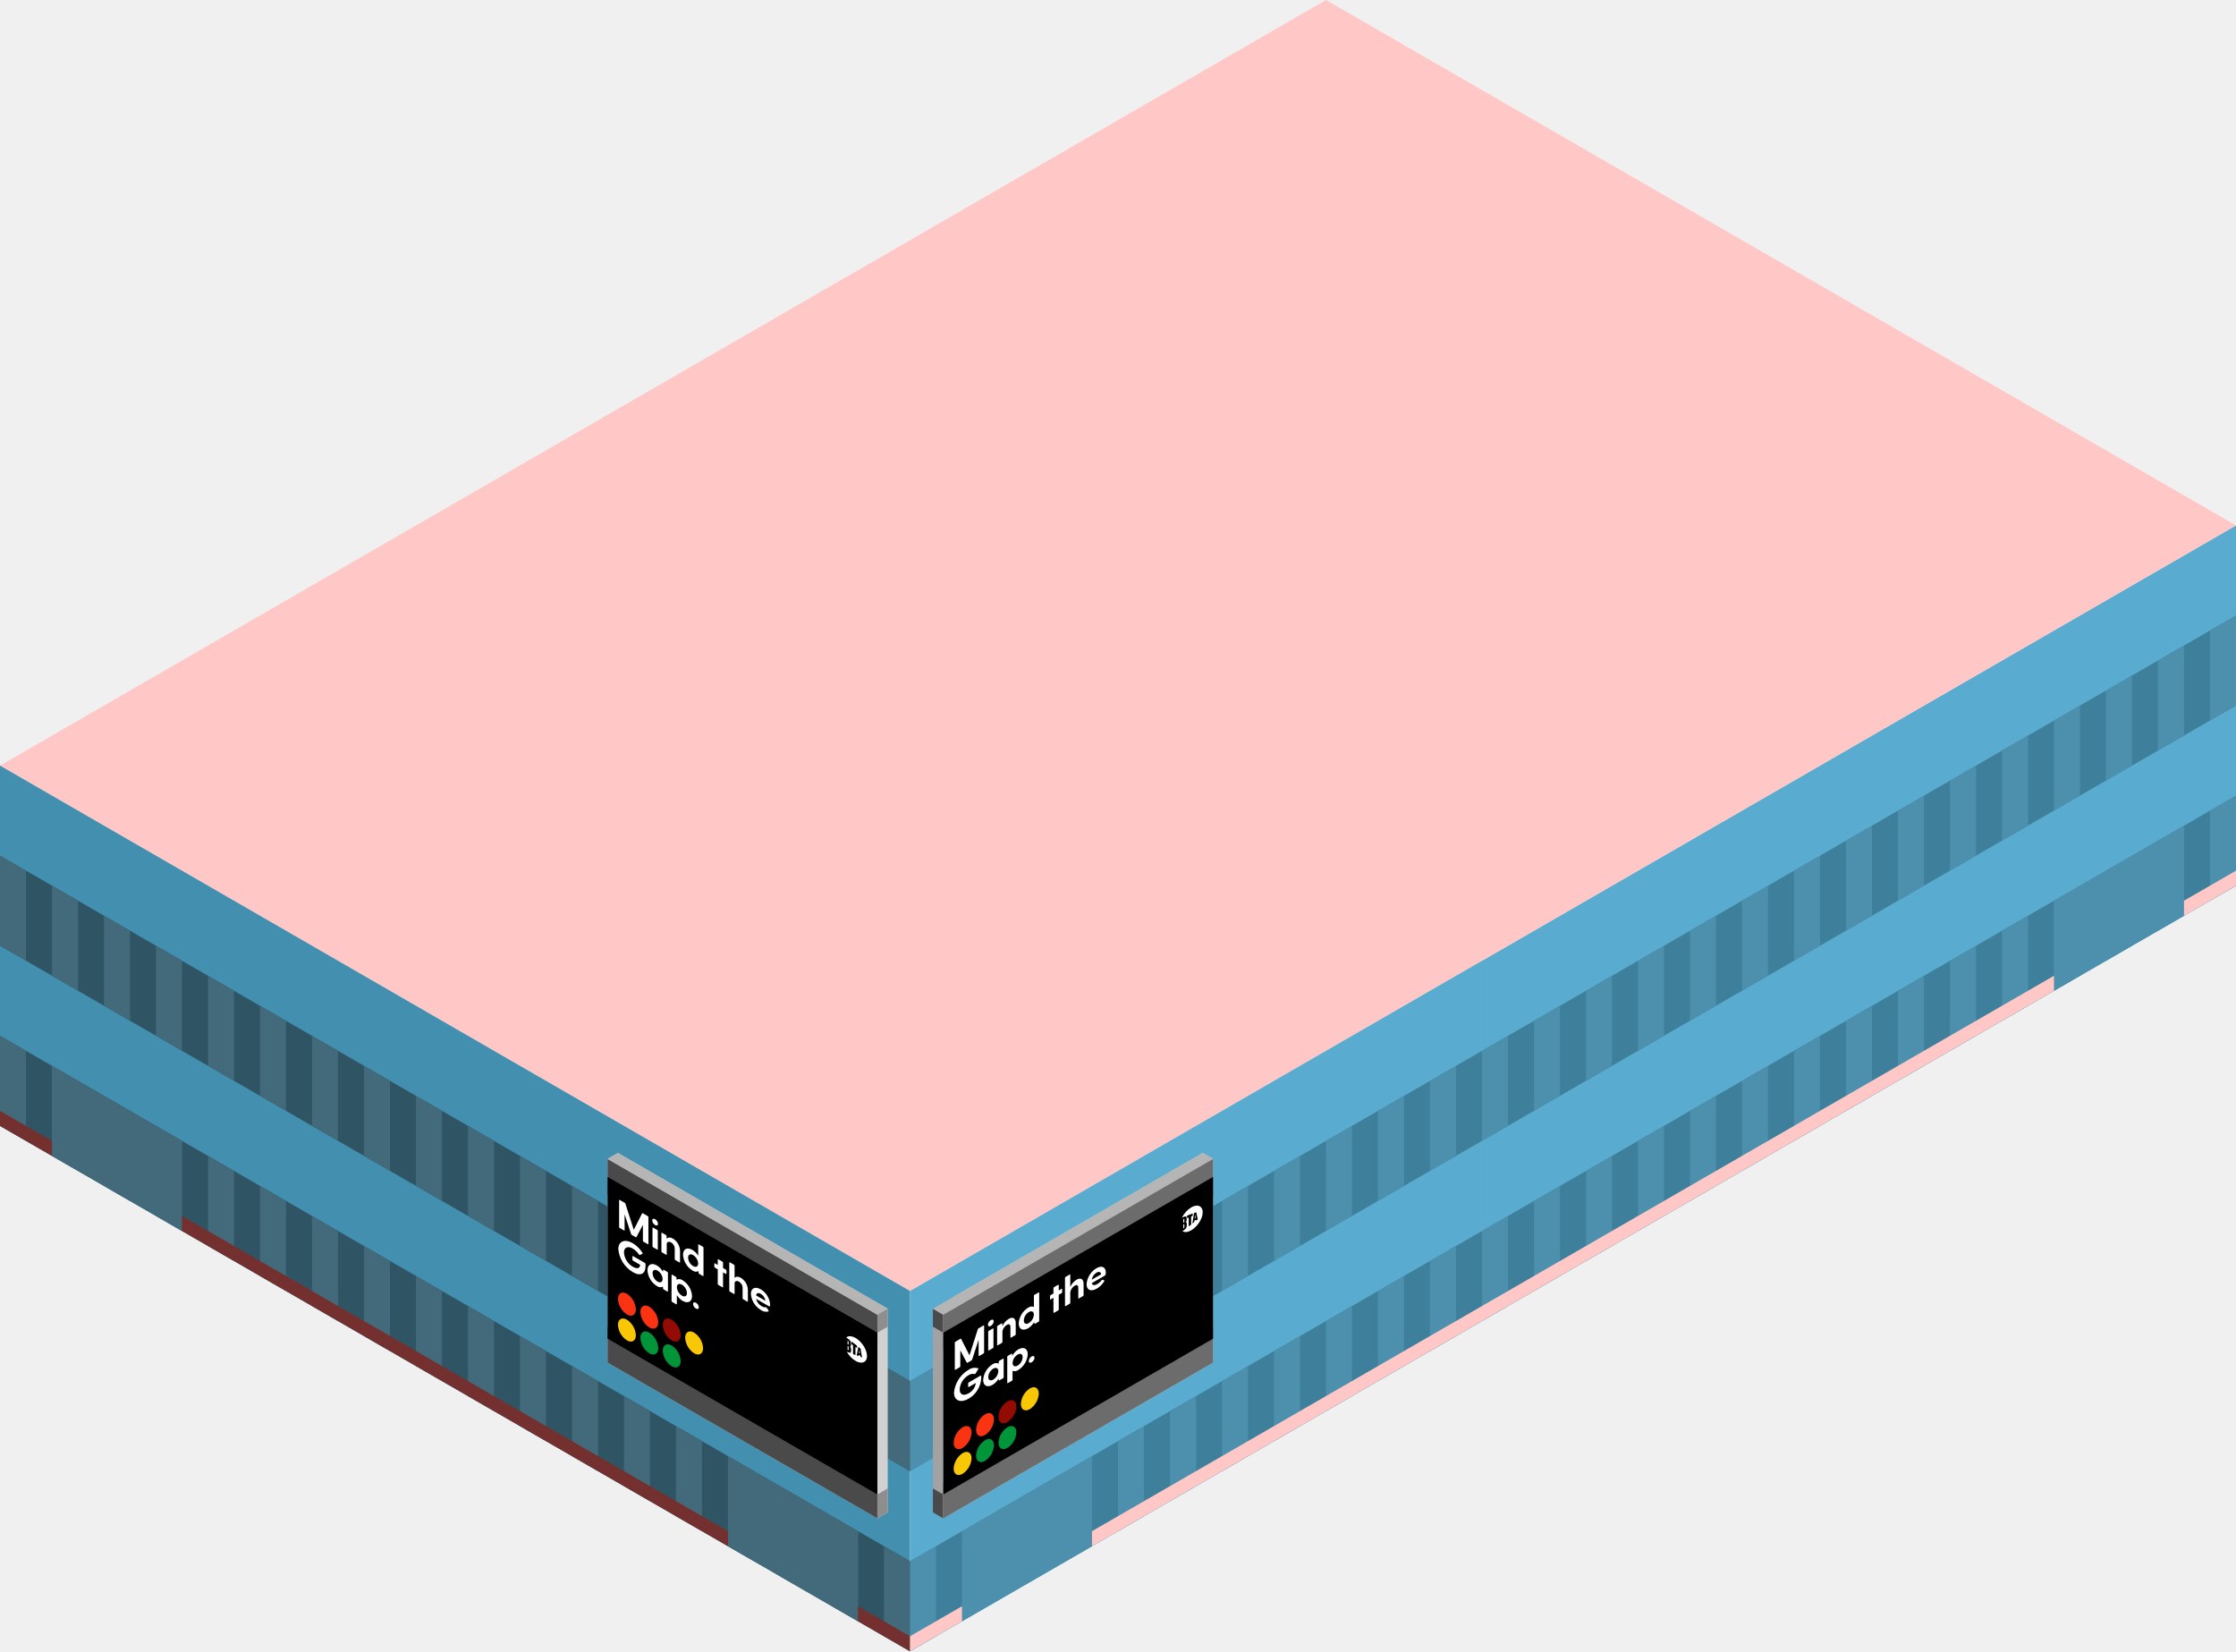
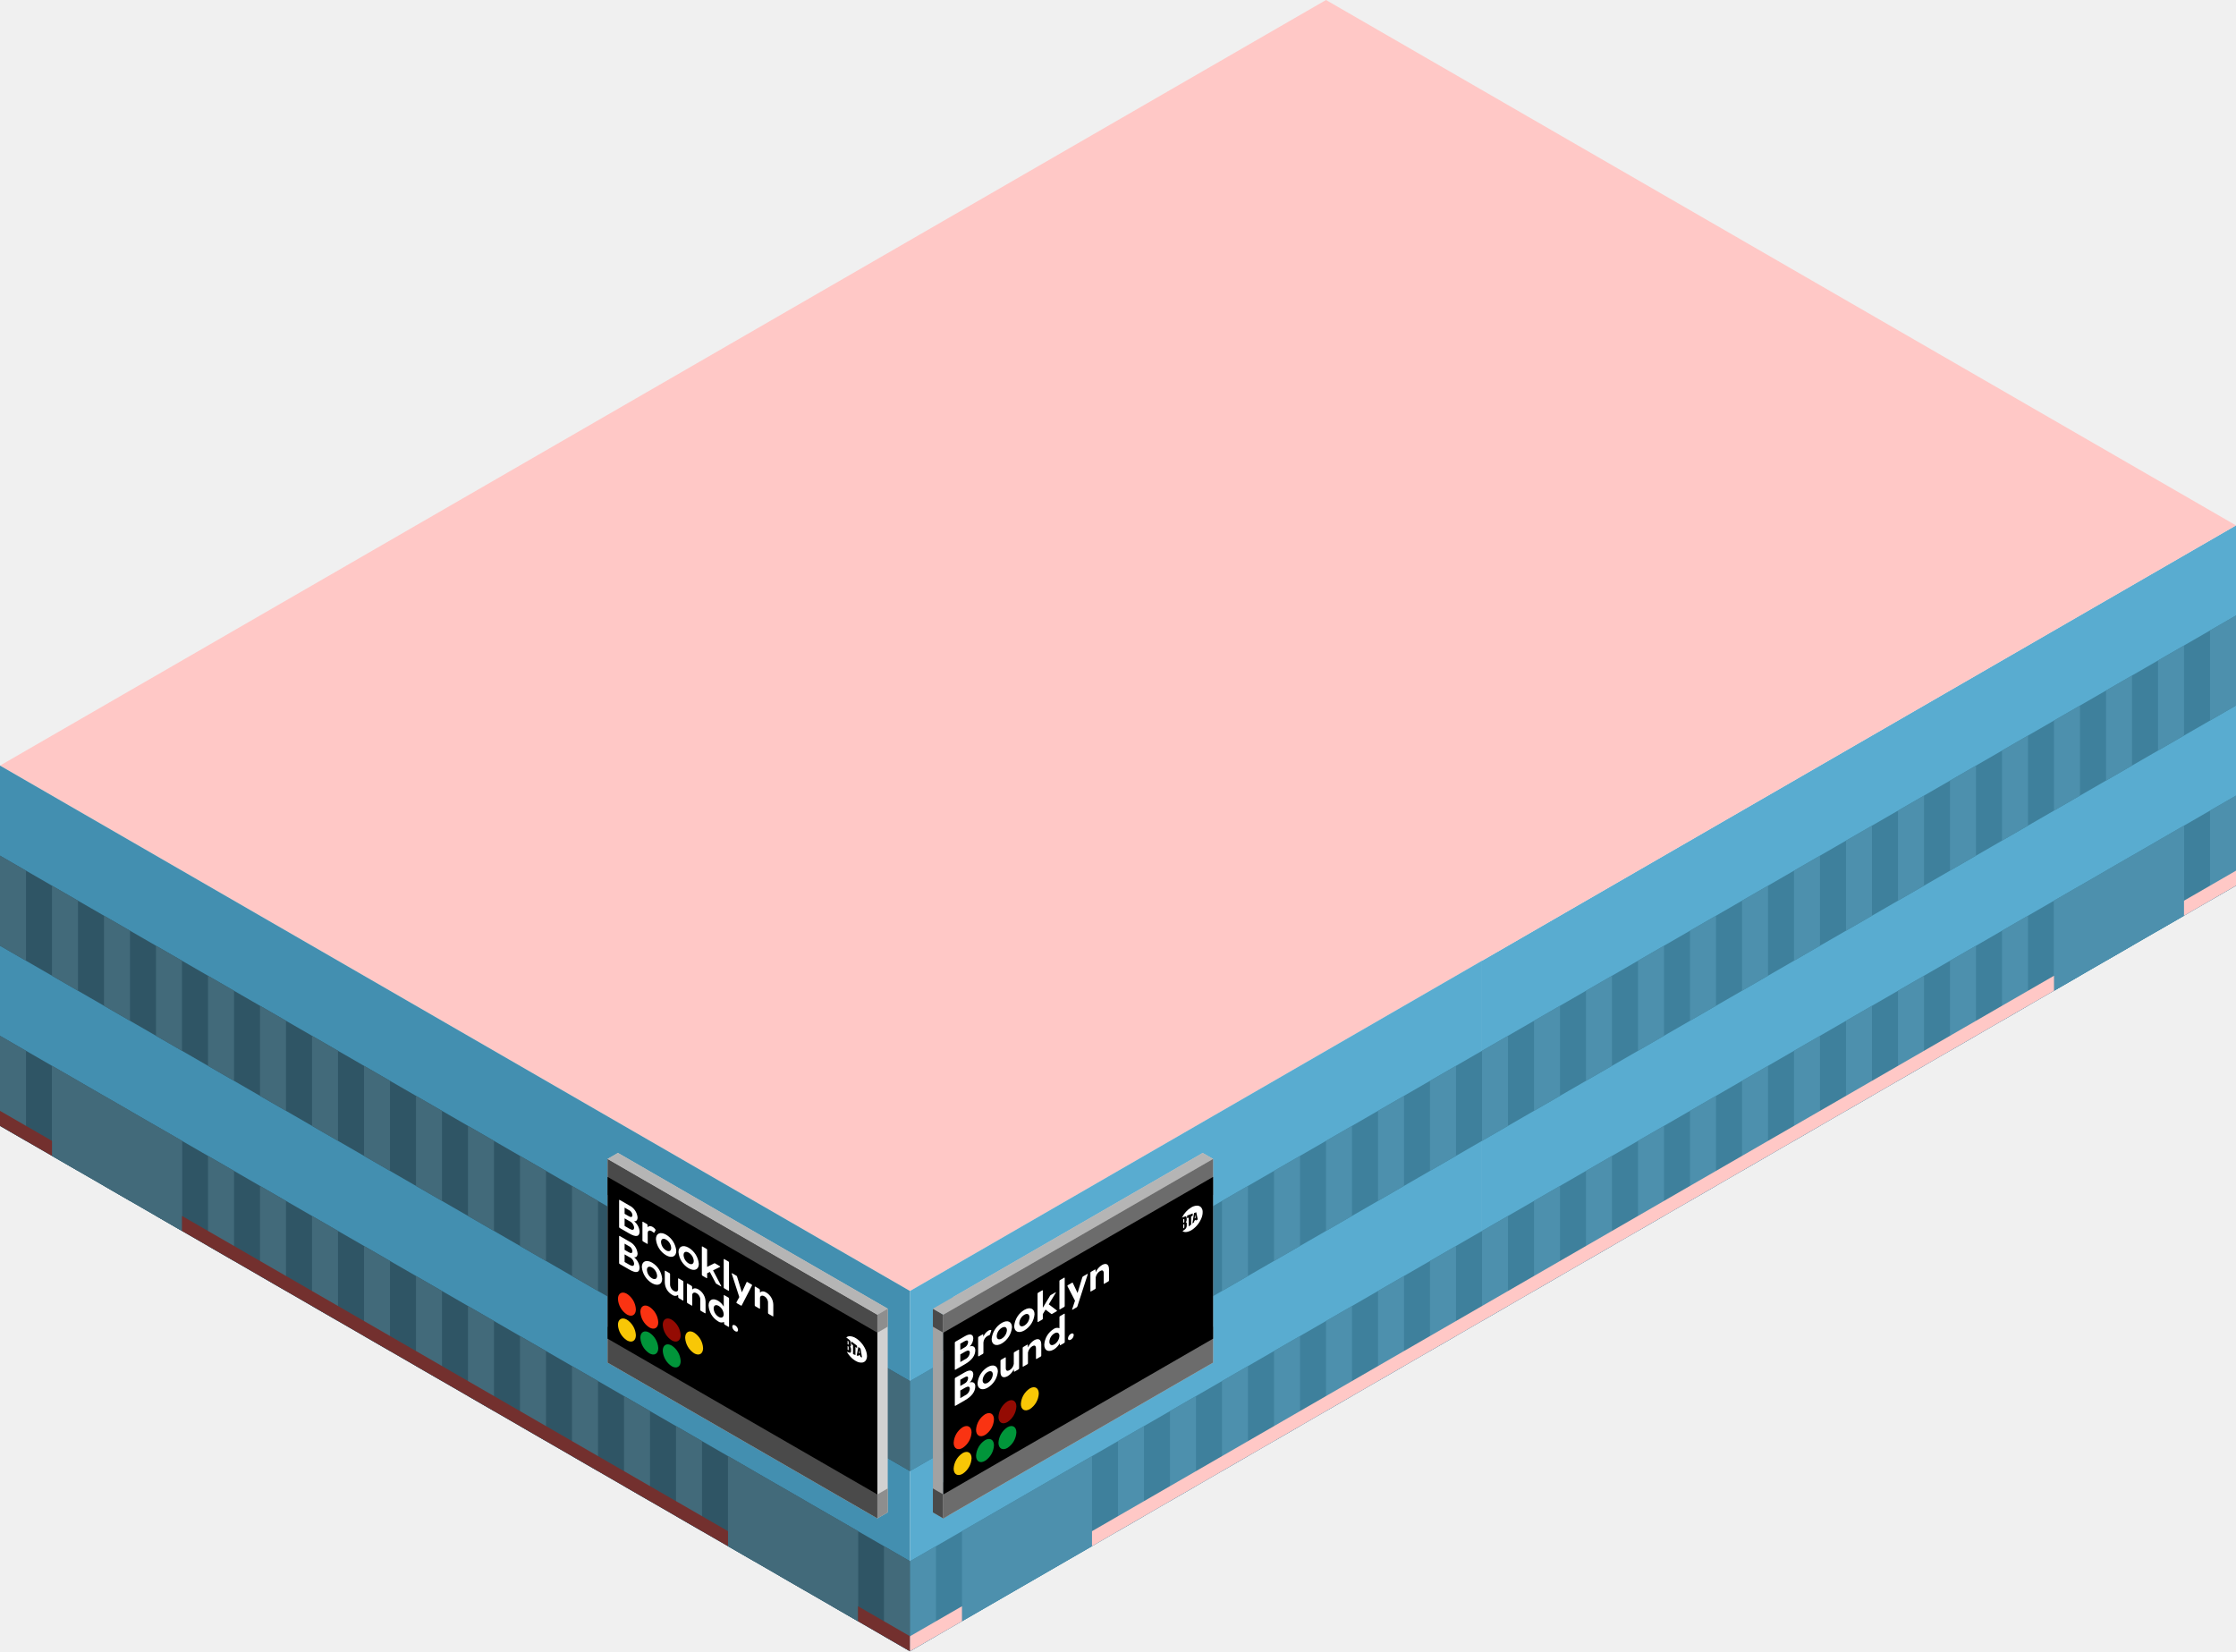
<svg xmlns="http://www.w3.org/2000/svg" id="Layer_1" data-name="Layer 1" viewBox="0 0 430 317.543">
  <defs>
    <style>
      .curtain-R-prim-light {
        fill: #59acd0;
      }

      .top-light {
        fill: #ffc8c6;
      }

      .curtain-L-prim-light {
        fill: #438fb0;
      }

      .curtain-L-prim-dark {
        fill: #2f5565;
      }

      .curtain-R-prim-dark {
        fill: #3e809c;
      }

      .curtain-L-prim-dark-light {
        fill: #426a7a;
      }

      .curtain-R-prim-dark-light {
        fill: #4d90ad;
      }

      .exterior-L-prim {
        fill: #73302e;
      }

      .cls-1 {
        fill: #a2a2a2;
      }

      .cls-2 {
        fill: #4a4a4a;
      }

      .cls-3 {
        fill: #d1d1d1;
      }

      .cls-4 {
        fill: #b5b5b5;
      }

      .cls-5 {
        fill: #6c6c6c;
      }

      .cls-6 {
        fill: #fff;
      }

      .cls-7 {
        fill: #f8c706;
      }

      .cls-8 {
        fill: #fa3312;
      }

      .cls-9 {
        fill: #01953a;
      }

      .cls-10 {
        fill: #940b03;
      }

      .cls-11 {
        fill: #8e8e8e;
      }
    </style>
  </defs>
  <g id="root">
    <g>
      <path id="Path" class="curtain-R-prim-light" d="M285,184.752l145-83.716v69.282L285,254.034Z" />
      <path id="anchor_0_248.261_430" class="top-light" d="M0,147.224,255,0,430,101.036,175,248.261Z" />
      <path id="Path-2" data-name="Path" class="curtain-L-prim-light" d="M0,216.506,175,317.543V248.261L0,147.224Z" />
      <path id="Path-3" data-name="Path" class="curtain-R-prim-light" d="M175,248.261l110-63.509v69.282L175,317.543Z" />
      <path id="Path-4" data-name="Path" class="curtain-L-prim-dark" d="M175,265.581,0,164.545v17.32L175,282.902Z" />
      <path id="Path-5" data-name="Path" class="curtain-L-prim-dark" d="M175,300.222,0,199.186v17.32L175,317.543Z" />
      <path id="Path-6" data-name="Path" class="curtain-R-prim-dark" d="M175,265.581,430,118.357v17.32L175,282.902Z" />
      <path id="Path-7" data-name="Path" class="curtain-R-prim-dark" d="M175,300.222,430,152.998v17.321L175,317.543Z" />
      <path id="Path-8" data-name="Path" class="curtain-L-prim-dark-light" d="M0,164.545l5,2.887v17.32l-5-2.887Z" />
      <path id="Path-9" data-name="Path" class="curtain-R-prim-dark-light" d="M280,204.96l-5,2.887v17.32l5-2.887Z" />
      <path id="Path-10" data-name="Path" class="curtain-L-prim-dark-light" d="M0,199.186l5,2.887v17.32l-5-2.887Z" />
      <path id="Path-11" data-name="Path" class="curtain-R-prim-dark-light" d="M280,239.601l-5,2.887v17.321l5-2.887Z" />
      <path id="Path-12" data-name="Path" class="curtain-R-prim-dark-light" d="M390,141.451l-5,2.887v17.321l5-2.887Z" />
      <path id="Path-13" data-name="Path" class="curtain-R-prim-dark-light" d="M390,176.092l-5,2.887v17.32l5-2.887Z" />
      <path id="Path-14" data-name="Path" class="curtain-R-prim-dark-light" d="M420,124.13l-5,2.887v17.32l5-2.887Z" />
      <path id="Path-15" data-name="Path" class="curtain-R-prim-dark-light" d="M420,158.771l-5,2.887v17.321l5-2.887Z" />
      <path id="Path-16" data-name="Path" class="curtain-R-prim-dark-light" d="M430,118.357l-5,2.887v17.32l5-2.887Z" />
      <path id="Path-17" data-name="Path" class="curtain-R-prim-dark-light" d="M430,152.998l-5,2.887v17.321l5-2.887Z" />
      <path id="Path-18" data-name="Path" class="curtain-L-prim-dark-light" d="M80,210.733l5,2.887V230.94l-5-2.887Z" />
      <path id="Path-19" data-name="Path" class="curtain-R-prim-dark-light" d="M200,251.148l-5,2.887v17.321l5-2.887Z" />
      <path id="Path-20" data-name="Path" class="curtain-L-prim-dark-light" d="M80,245.374l5,2.887v17.32l-5-2.887Z" />
      <path id="Path-21" data-name="Path" class="curtain-R-prim-dark-light" d="M310,187.639l-5,2.887v17.32l5-2.887Z" />
      <path id="Path-22" data-name="Path" class="curtain-R-prim-dark-light" d="M310,222.28l-5,2.886v17.321l5-2.887Z" />
      <path id="Path-23" data-name="Path" class="curtain-L-prim-dark-light" d="M40,187.639l5,2.887v17.32l-5-2.887Z" />
      <path id="Path-24" data-name="Path" class="curtain-R-prim-dark-light" d="M240,228.054l-5,2.887v17.321l5-2.887Z" />
      <path id="Path-25" data-name="Path" class="curtain-L-prim-dark-light" d="M40,222.28l5,2.887v17.32l-5-2.887Z" />
      <path id="Path-26" data-name="Path" class="curtain-R-prim-dark-light" d="M240,262.695l-5,2.887v17.321l5-2.887Z" />
      <path id="Path-27" data-name="Path" class="curtain-R-prim-dark-light" d="M350,164.545l-5,2.887v17.32l5-2.887Z" />
      <path id="Path-28" data-name="Path" class="curtain-R-prim-dark-light" d="M350,199.186l-5,2.887v17.32l5-2.887Z" />
      <path id="Path-29" data-name="Path" class="curtain-L-prim-dark-light" d="M120,233.827l5,2.887v17.321l-5-2.887Z" />
      <path id="Path-30" data-name="Path" class="curtain-L-prim-dark-light" d="M120,268.468l5,2.887v17.32l-5-2.887Z" />
      <path id="Path-31" data-name="Path" class="curtain-L-prim-dark-light" d="M20,176.092l5,2.887v17.32l-5-2.887Z" />
      <path id="Path-32" data-name="Path" class="curtain-R-prim-dark-light" d="M260,216.506l-5,2.887v17.32l5-2.887Z" />
      <path id="Path-33" data-name="Path" class="curtain-L-prim-dark-light" d="M20,210.733l5,2.887v17.32l-5-2.887Z" />
      <path id="Path-34" data-name="Path" class="curtain-R-prim-dark-light" d="M260,251.148l-5,2.887v17.321l5-2.887Z" />
      <path id="Path-35" data-name="Path" class="curtain-R-prim-dark-light" d="M370,152.998l-5,2.887v17.321l5-2.887Z" />
      <path id="Path-36" data-name="Path" class="curtain-R-prim-dark-light" d="M370,187.639l-5,2.887v17.32l5-2.887Z" />
      <path id="Path-37" data-name="Path" class="curtain-R-prim-dark-light" d="M400,135.677l-5,2.887v17.32l5-2.887Z" />
      <path id="Path-38" data-name="Path" class="curtain-R-prim-dark-light" d="M400,170.318l-5,2.887v17.321l5-2.887Z" />
      <path id="Path-39" data-name="Path" class="curtain-L-prim-dark-light" d="M100,222.28l5,2.887v17.321l-5-2.887Z" />
      <path id="Path-40" data-name="Path" class="curtain-R-prim-dark-light" d="M180,262.695l-5,2.887v17.32l5-2.887Z" />
      <path id="Path-41" data-name="Path" class="curtain-L-prim-dark-light" d="M100,256.921l5,2.887v17.32l-5-2.887Z" />
      <path id="Path-42" data-name="Path" class="curtain-R-prim-dark-light" d="M180,297.336l-5,2.887v17.32l5-2.887Z" />
      <path id="Path-43" data-name="Path" class="curtain-R-prim-dark-light" d="M290,199.186l-5,2.887v17.32l5-2.887Z" />
      <path id="Path-44" data-name="Path" class="curtain-R-prim-dark-light" d="M290,233.827l-5,2.887v17.321l5-2.887Z" />
      <path id="Path-45" data-name="Path" class="curtain-L-prim-dark-light" d="M60,199.186l5,2.887v17.32l-5-2.887Z" />
      <path id="Path-46" data-name="Path" class="curtain-R-prim-dark-light" d="M220,239.601l-5,2.887v17.321l5-2.887Z" />
      <path id="Path-47" data-name="Path" class="curtain-L-prim-dark-light" d="M60,233.827l5,2.887v17.32l-5-2.887Z" />
      <path id="Path-48" data-name="Path" class="curtain-R-prim-dark-light" d="M220,274.241l-5,2.887v17.321l5-2.887Z" />
      <path id="Path-49" data-name="Path" class="curtain-R-prim-dark-light" d="M330,176.092l-5,2.887v17.32l5-2.887Z" />
      <path id="Path-50" data-name="Path" class="curtain-R-prim-dark-light" d="M330,210.733l-5,2.887V230.94l5-2.887Z" />
      <path id="Path-51" data-name="Path" class="curtain-L-prim-dark-light" d="M140,245.374l5,2.887v17.32l-5-2.887Z" />
      <path id="Path-52" data-name="Path" class="curtain-L-prim-dark-light" d="M140,280.015l5,2.887v17.32l-5-2.887Z" />
      <path id="Path-53" data-name="Path" class="curtain-L-prim-dark-light" d="M160,256.921l5,2.887v17.32l-5-2.887Z" />
      <path id="Path-54" data-name="Path" class="curtain-L-prim-dark-light" d="M160,291.562l5,2.887v17.32l-5-2.887Z" />
      <path id="Path-55" data-name="Path" class="curtain-L-prim-dark-light" d="M10,170.318l5,2.887v17.321l-5-2.887Z" />
      <path id="Path-56" data-name="Path" class="curtain-R-prim-dark-light" d="M270,210.733l-5,2.887V230.94l5-2.887Z" />
      <path id="Path-57" data-name="Path" class="curtain-L-prim-dark-light" d="M10,204.959l5,2.887v17.32L10,222.28Z" />
      <path id="Path-58" data-name="Path" class="curtain-R-prim-dark-light" d="M270,245.374l-5,2.887v17.32l5-2.887Z" />
      <path id="Path-59" data-name="Path" class="curtain-R-prim-dark-light" d="M380,147.224l-5,2.887v17.321l5-2.887Z" />
      <path id="Path-60" data-name="Path" class="curtain-R-prim-dark-light" d="M380,181.865l-5,2.887v17.32l5-2.887Z" />
      <path id="Path-61" data-name="Path" class="curtain-R-prim-dark-light" d="M410,129.904l-5,2.887v17.32l5-2.887Z" />
      <path id="Path-62" data-name="Path" class="curtain-R-prim-dark-light" d="M410,164.545l-5,2.887v17.321l5-2.887Z" />
      <path id="Path-63" data-name="Path" class="curtain-L-prim-dark-light" d="M90,216.506l5,2.887v17.32l-5-2.887Z" />
      <path id="Path-64" data-name="Path" class="curtain-R-prim-dark-light" d="M190,256.921l-5,2.887v17.32l5-2.887Z" />
      <path id="Path-65" data-name="Path" class="curtain-L-prim-dark-light" d="M90,251.148l5,2.887v17.321l-5-2.887Z" />
      <path id="Path-66" data-name="Path" class="curtain-R-prim-dark-light" d="M210,280.015l-25,14.434v17.32l25-14.434Z" />
      <path id="Path-67" data-name="Path" class="curtain-L-prim-dark-light" d="M140,280.015l25,14.434v17.32l-25-14.434Z" />
      <path id="Path-68" data-name="Path" class="curtain-L-prim-dark-light" d="M10,204.959l25,14.434v17.32L10,222.28Z" />
      <path id="Path-69" data-name="Path" class="curtain-R-prim-dark-light" d="M420,158.771l-25,14.434v17.32l25-14.434Z" />
      <path id="Path-70" data-name="Path" class="curtain-R-prim-dark-light" d="M300,193.412l-5,2.887V213.62l5-2.887Z" />
      <path id="Path-71" data-name="Path" class="curtain-R-prim-dark-light" d="M300,228.054l-5,2.887v17.321l5-2.887Z" />
      <path id="Path-72" data-name="Path" class="curtain-L-prim-dark-light" d="M50,193.412l5,2.887V213.62l-5-2.887Z" />
      <path id="Path-73" data-name="Path" class="curtain-R-prim-dark-light" d="M230,233.827l-5,2.887v17.321l5-2.887Z" />
      <path id="Path-74" data-name="Path" class="curtain-L-prim-dark-light" d="M50,228.053l5,2.887v17.32l-5-2.887Z" />
      <path id="Path-75" data-name="Path" class="curtain-R-prim-dark-light" d="M230,268.468l-5,2.887v17.32l5-2.887Z" />
      <path id="Path-76" data-name="Path" class="curtain-R-prim-dark-light" d="M340,170.318l-5,2.887v17.321l5-2.887Z" />
      <path id="Path-77" data-name="Path" class="curtain-R-prim-dark-light" d="M340,204.96l-5,2.887v17.32l5-2.887Z" />
      <path id="Path-78" data-name="Path" class="curtain-L-prim-dark-light" d="M130,239.601l5,2.887v17.321l-5-2.887Z" />
      <path id="Path-79" data-name="Path" class="curtain-L-prim-dark-light" d="M130,274.241l5,2.887v17.321l-5-2.887Z" />
      <path id="Path-80" data-name="Path" class="curtain-L-prim-dark-light" d="M30,181.865l5,2.887v17.321l-5-2.887Z" />
      <path id="Path-81" data-name="Path" class="curtain-R-prim-dark-light" d="M250,222.28l-5,2.887v17.321l5-2.887Z" />
      <path id="Path-82" data-name="Path" class="curtain-L-prim-dark-light" d="M30,216.506l5,2.887v17.32l-5-2.887Z" />
      <path id="Path-83" data-name="Path" class="curtain-R-prim-dark-light" d="M250,256.921l-5,2.887v17.32l5-2.887Z" />
      <path id="Path-84" data-name="Path" class="curtain-R-prim-dark-light" d="M360,158.771l-5,2.887v17.321l5-2.887Z" />
      <path id="Path-85" data-name="Path" class="curtain-R-prim-dark-light" d="M360,193.412l-5,2.887V213.62l5-2.887Z" />
      <path id="Path-86" data-name="Path" class="curtain-L-prim-dark-light" d="M110,228.054l5,2.887v17.321l-5-2.887Z" />
      <path id="Path-87" data-name="Path" class="curtain-L-prim-dark-light" d="M110,262.695l5,2.887v17.321l-5-2.887Z" />
      <path id="Path-88" data-name="Path" class="curtain-L-prim-dark-light" d="M70,204.959l5,2.887v17.32L70,222.28Z" />
      <path id="Path-89" data-name="Path" class="curtain-R-prim-dark-light" d="M210,245.374l-5,2.887v17.32l5-2.887Z" />
      <path id="Path-90" data-name="Path" class="curtain-L-prim-dark-light" d="M70,239.601l5,2.887v17.32l-5-2.887Z" />
      <path id="Path-91" data-name="Path" class="curtain-R-prim-dark-light" d="M320,181.865l-5,2.887v17.321l5-2.887Z" />
      <path id="Path-92" data-name="Path" class="curtain-R-prim-dark-light" d="M320,216.506l-5,2.887v17.32l5-2.887Z" />
      <path id="Path-93" data-name="Path" class="curtain-L-prim-dark-light" d="M150,251.148l5,2.887v17.321l-5-2.887Z" />
      <path id="Path-94" data-name="Path" class="curtain-L-prim-dark-light" d="M150,285.788l5,2.887v17.32l-5-2.887Z" />
      <path id="Path-95" data-name="Path" class="curtain-L-prim-dark-light" d="M170,262.695l5,2.887v17.32l-5-2.887Z" />
      <path id="Path-96" data-name="Path" class="curtain-L-prim-dark-light" d="M170,297.335l5,2.887v17.32l-5-2.887Z" />
      <path id="Path-97" data-name="Path" class="exterior-L-prim" d="M165,308.882l10,5.774v2.887l-10-5.774Z" />
      <path id="Path-98" data-name="Path" class="top-light" d="M185,308.882l-10,5.774v2.887l10-5.774Z" />
      <path id="Path-99" data-name="Path" class="top-light" d="M395,187.639l-185,106.81v2.887l185-106.81Z" />
      <path id="Path-100" data-name="Path" class="top-light" d="M430,167.432l-10,5.774v2.887l10-5.774Z" />
      <path id="Path-101" data-name="Path" class="exterior-L-prim" d="M0,213.62l10,5.774v2.887L0,216.507Z" />
      <path id="Path-102" data-name="Path" class="exterior-L-prim" d="M35,233.827l105,60.622v2.887L35,236.714Z" />
    </g>
    <g>
      <g id="Group">
        <g id="Group-2" data-name="Group">
          <path id="Path-103" data-name="Path" class="cls-1" d="M179.404,251.668l1.996,1.153v39.172l-1.996-1.153Z" />
          <path id="Path-104" data-name="Path" class="cls-2" d="M182.397,286.808l-.998.576-1.996-1.152v4.608l1.996,1.153.998-.576Z" />
          <path id="Path-105" data-name="Path" class="cls-2" d="M182.397,252.244v3.456l-.998.576-1.996-1.152v-3.457l1.996,1.153Z" />
          <path id="Path-106" data-name="Path" class="cls-3" d="M183.395,249.365l-1.996,3.456v39.172l51.883-29.955V222.866l-1.996-1.152Z" />
          <path id="Path-107" data-name="Path" class="cls-4" d="M179.404,251.669l1.996,1.152,51.883-29.955-1.996-1.152Z" />
        </g>
        <g id="Group-3" data-name="Group">
          <path id="Path-108" data-name="Path" class="cls-5" d="M233.282,255.125l-51.883,29.954v6.913l51.883-29.955Z" />
          <path id="Path-109" data-name="Path" class="cls-5" d="M233.282,222.866v6.912l-51.883,29.955v-6.912Z" />
          <path id="Path-110" data-name="Path" d="M233.282,226.322l-51.883,29.955v31.107L233.282,257.43Z" />
          <g id="Group-4" data-name="Group">
            <path id="Path-111" data-name="Path" class="cls-6" d="M227.756,235.511c0-.101-.026-.119-.115-.066l-.086.051v.73c.029-.02.058-.04.086-.061a.224.224,0,0,0,.115-.215Z" />
            <path id="Path-112" data-name="Path" class="cls-6" d="M227.75,234.92v-.398c0-.101-.026-.123-.115-.084l-.081.037v.688c.027-.015.054-.03.081-.045A.188.188,0,0,0,227.75,234.92Z" />
            <path id="Path-113" data-name="Path" class="cls-6" d="M229.822,233.661c-.034.291-.047.345-.082.649.085-.055.096-.066.181-.121-.034-.245-.048-.279-.081-.536Z" />
            <path id="Compound_Path" data-name="Compound Path" class="cls-6" d="M229.088,232.189a4.308,4.308,0,0,0-1.008.827,5.056,5.056,0,0,0-.784,1.133l.454-.174c.375-.142.453-.032.453.33v.31a.544.544,0,0,1-.172.413v.026c.138-.008.19.072.19.235v.35a.928.928,0,0,1-.466.862l-.353.272a1.233,1.233,0,0,0,.887.124,2.824,2.824,0,0,0,1.084-.495,4.946,4.946,0,0,0,1.706-2.235,2.944,2.944,0,0,0,.202-1.189,1.278,1.278,0,0,0-.339-.842,1.052,1.052,0,0,0-.797-.287,2.304,2.304,0,0,0-1.058.34Zm-.021,1.742v1.558c-.156.12-.31.24-.466.36v-1.71c-.103.046-.205.092-.308.137v-.51l1.082-.415v.442C229.272,233.839,229.17,233.884,229.067,233.93Zm.959.798c-.012-.082-.024-.1-.036-.184l-.318.224c-.012.109-.024.152-.036.262l-.329.253.318-1.999.421-.164.291,1.368Z" />
          </g>
-           <path id="Compound_Path-2" data-name="Compound Path" class="cls-6" d="M188.58,264.532l-2.28,1.317a.222.222,0,0,0-.116.182v.654c0,.069.046.089.116.05l1.363-.788a2.655,2.655,0,0,1-1.409,2c-.994.574-1.703.22-1.703-.781a3.459,3.459,0,0,1,1.679-2.696,1.531,1.531,0,0,1,1.217-.24c.054.015.115-.021.161-.101l.508-.841c.054-.086.054-.139,0-.162a2.15,2.15,0,0,0-1.88.307,5.71,5.71,0,0,0-2.773,4.359c0,1.557,1.248,2.076,2.796,1.182a4.828,4.828,0,0,0,2.435-3.94v-.455C188.696,264.512,188.649,264.492,188.58,264.532Zm4.314-3.261-.709.409a.236.236,0,0,0-.116.183l-.022.367a1.126,1.126,0,0,0-1.149.108,3.824,3.824,0,0,0-1.825,3.034c0,1.101.77,1.535,1.825.926a3.193,3.193,0,0,0,1.141-1.198l.03.306c.008.066.046.089.116.05l.709-.409a.223.223,0,0,0,.116-.182V261.32C193.01,261.251,192.964,261.231,192.894,261.271Zm-1.872,4.031c-.563.325-.97.106-.97-.503a1.999,1.999,0,0,1,.97-1.607c.555-.32.963-.078.963.492A2.068,2.068,0,0,1,191.022,265.302Zm4.792-5.801a3.313,3.313,0,0,0-1.148,1.217l-.023-.341c-.008-.066-.046-.09-.116-.05l-.709.409a.223.223,0,0,0-.115.182v5.008c0,.069.046.089.115.049l.786-.453a.224.224,0,0,0,.116-.183v-1.726a1.152,1.152,0,0,0,1.094-.154,3.823,3.823,0,0,0,1.826-3.034C197.64,259.325,196.869,258.891,195.814,259.501Zm-.123,3.106c-.555.321-.963.063-.963-.507a2.042,2.042,0,0,1,.963-1.604c.562-.325.971-.113.971.487A2.015,2.015,0,0,1,195.691,262.607Zm2.704-.636a1.146,1.146,0,0,0,.555-.883c0-.308-.247-.413-.555-.235a1.15,1.15,0,0,0-.562.88C197.832,262.049,198.079,262.153,198.394,261.971Zm5.749-14.127-.539.311v-1.04c0-.069-.046-.089-.115-.049l-.786.453a.223.223,0,0,0-.116.182v1.04l-.539.311a.224.224,0,0,0-.116.183v.601c0,.069.046.088.116.049l.539-.311v2.827c0,.07.046.089.116.049l.786-.453a.223.223,0,0,0,.115-.183v-2.827l.539-.311a.222.222,0,0,0,.116-.182v-.601C204.259,247.822,204.213,247.803,204.143,247.843Zm2.874-1.744a3.054,3.054,0,0,0-1.194,1.391v-2.35c0-.069-.046-.089-.116-.049l-.785.454a.222.222,0,0,0-.116.182V251.12c0,.069.046.089.116.049l.785-.453a.223.223,0,0,0,.116-.182v-2.065a1.868,1.868,0,0,1,.832-1.22c.37-.214.709-.194.709.43v1.964c0,.069.046.089.116.049l.786-.453a.224.224,0,0,0,.115-.182v-2.15C208.38,245.897,207.787,245.655,207.017,246.099Zm5.639-1.36c0-1.025-.701-1.491-1.795-.859a3.913,3.913,0,0,0-1.903,3.078c0,1.109.81,1.513,1.988.833a4.21,4.21,0,0,0,1.402-1.387c.062-.097.062-.151.008-.174l-.339-.136c-.054-.022-.101.004-.169.09a2.688,2.688,0,0,1-.801.725c-.593.342-.979.28-1.078-.163l2.419-1.397C212.618,245.215,212.656,245.039,212.656,244.739Zm-1.787-.001c.454-.263.817-.179.886.313l-1.803,1.041A1.915,1.915,0,0,1,210.869,244.738Zm-21.734,10.152-.948.547a.307.307,0,0,0-.139.157l-1.61,5.036-1.618-3.172c-.022-.041-.077-.033-.138.003l-.948.547a.222.222,0,0,0-.116.182v5.162c0,.07.046.089.116.049l.824-.476a.223.223,0,0,0,.116-.183v-3.066l1.248,2.369c.023.048.077.048.138.012l.748-.431a.312.312,0,0,0,.138-.172l1.248-3.81V260.71c0,.069.046.089.116.049l.824-.476a.223.223,0,0,0,.116-.183v-5.161C189.25,254.87,189.204,254.851,189.134,254.891Zm1.41.087a1.155,1.155,0,0,0,.555-.882c0-.309-.246-.421-.555-.243a1.163,1.163,0,0,0-.562.888C189.982,255.049,190.229,255.16,190.544,254.977Zm-.508,1.125v3.544c0,.07.045.089.115.049l.786-.453a.222.222,0,0,0,.115-.182v-3.544c0-.069-.045-.089-.115-.049l-.786.453A.222.222,0,0,0,190.036,256.103Zm3.929-2.468a3.04,3.04,0,0,0-1.194,1.391v-.008l-.031-.475c-.007-.066-.046-.089-.116-.05l-.754.436a.224.224,0,0,0-.116.183v3.543c0,.07.046.089.116.05l.785-.454a.222.222,0,0,0,.116-.182v-2.065a1.868,1.868,0,0,1,.832-1.22c.369-.213.709-.193.709.43v1.964c0,.07.046.09.116.05l.785-.454a.222.222,0,0,0,.116-.182v-2.15C195.328,253.433,194.736,253.19,193.965,253.635Zm5.762-5.092-.785.454a.222.222,0,0,0-.116.182v2.142a1.156,1.156,0,0,0-1.094.139,3.823,3.823,0,0,0-1.825,3.034c0,1.101.77,1.535,1.825.926a3.193,3.193,0,0,0,1.141-1.198l.03.306c.008.066.046.089.116.05l.709-.409a.223.223,0,0,0,.116-.182v-5.393C199.843,248.523,199.797,248.503,199.727,248.543Zm-1.872,5.88c-.563.325-.971.106-.971-.503a2,2,0,0,1,.971-1.607c.555-.32.963-.078.963.492A2.068,2.068,0,0,1,197.856,254.423Z" />
+           <path id="Compound_Path-2" data-name="Compound Path" class="cls-6" d="M186.484,265.858a2.263,2.263,0,0,0,.686-1.536c0-.732-.532-1.056-1.602-.438l-1.833,1.058a.224.224,0,0,0-.116.183v5.161c0,.069.046.088.116.049l1.833-1.058c1.348-.778,1.988-1.687,1.988-2.704C187.555,265.871,187.054,265.675,186.484,265.858Zm-.308-.832a1.233,1.233,0,0,1-.709,1.041l-.793.458V265.331l.793-.458C185.891,264.629,186.176,264.618,186.176,265.026Zm-.578,3.3-.924.534V267.396l.924-.534c.563-.325.901-.282.901.204A1.514,1.514,0,0,1,185.598,268.326Zm4.346-1.476a4.042,4.042,0,0,0,1.956-3.11c0-1.109-.87-1.477-1.956-.85a4.041,4.041,0,0,0-1.957,3.109C187.987,267.109,188.857,267.477,189.944,266.85Zm0-.94c-.548.316-.979.133-.979-.475a2.016,2.016,0,0,1,.979-1.605c.539-.311.978-.133.978.475A2.03,2.03,0,0,1,189.944,265.91Zm5.916-6.351-.785.454a.221.221,0,0,0-.116.182v2.088a1.685,1.685,0,0,1-.817,1.203c-.362.209-.725.203-.725-.421v-1.98c0-.07-.045-.09-.115-.05l-.786.454a.222.222,0,0,0-.115.182v2.165c0,1.009.585,1.256,1.433.768a3.076,3.076,0,0,0,1.125-1.289l.03.406c.008.065.046.089.116.05l.755-.436a.224.224,0,0,0,.116-.183v-3.543C195.976,259.538,195.93,259.519,195.86,259.558Zm3.02-1.828a3.049,3.049,0,0,0-1.194,1.39v-.008l-.03-.475c-.008-.065-.046-.089-.116-.049l-.755.436a.222.222,0,0,0-.116.182v3.544c0,.069.046.088.116.049l.786-.454a.221.221,0,0,0,.115-.182V260.1a1.872,1.872,0,0,1,.833-1.22c.369-.213.709-.193.709.431v1.964c0,.07.046.089.115.049l.786-.454a.222.222,0,0,0,.116-.182v-2.15C200.244,257.529,199.651,257.286,198.88,257.731Zm5.763-5.091-.786.453a.222.222,0,0,0-.116.182v2.142a1.154,1.154,0,0,0-1.093.139,3.824,3.824,0,0,0-1.826,3.034c0,1.102.77,1.535,1.826.926a3.189,3.189,0,0,0,1.14-1.197l.031.306c.008.065.046.089.116.049l.709-.409a.221.221,0,0,0,.115-.182v-5.393C204.758,252.619,204.712,252.599,204.643,252.64Zm-1.873,5.88c-.562.324-.97.105-.97-.503a2.002,2.002,0,0,1,.97-1.608c.555-.32.964-.078.964.492A2.071,2.071,0,0,1,202.77,258.52Zm3.167-.904a1.144,1.144,0,0,0,.555-.882c0-.308-.247-.413-.555-.235a1.147,1.147,0,0,0-.562.88C205.375,257.694,205.621,257.798,205.937,257.615Zm-19.452,1.308a2.26,2.26,0,0,0,.686-1.536c0-.732-.532-1.057-1.602-.438l-1.833,1.058a.222.222,0,0,0-.116.182v5.162c0,.07.046.089.116.049l1.833-1.058c1.348-.778,1.988-1.687,1.988-2.704C187.555,258.937,187.054,258.741,186.484,258.924Zm-.308-.831a1.234,1.234,0,0,1-.709,1.041l-.793.458v-1.194l.793-.458C185.891,257.695,186.176,257.684,186.176,258.093Zm-.578,3.3-.924.533v-1.463l.924-.534c.563-.325.901-.282.901.203A1.514,1.514,0,0,1,185.598,261.393Zm4.985-5.628a.712.712,0,0,0-.509.117,2.362,2.362,0,0,0-.963,1.172l-.03-.398c-.008-.065-.046-.089-.116-.049l-.747.432a.222.222,0,0,0-.116.182v3.544c0,.069.046.089.116.049l.785-.453a.225.225,0,0,0,.116-.183v-2.003a1.568,1.568,0,0,1,.785-1.271,1.203,1.203,0,0,1,.316-.129.233.233,0,0,0,.169-.175l.232-.703C190.645,255.829,190.645,255.775,190.583,255.764Zm2.072,2.586a4.042,4.042,0,0,0,1.956-3.11c0-1.109-.87-1.477-1.956-.85a4.041,4.041,0,0,0-1.956,3.11C190.699,258.609,191.569,258.977,192.655,258.351Zm0-.94c-.547.316-.979.133-.979-.475a2.019,2.019,0,0,1,.979-1.605c.54-.311.979-.133.979.476A2.028,2.028,0,0,1,192.655,257.41Zm4.337-1.564a4.042,4.042,0,0,0,1.956-3.11c0-1.109-.87-1.478-1.956-.85a4.042,4.042,0,0,0-1.957,3.109C195.036,256.105,195.906,256.473,196.993,255.847Zm0-.94c-.547.316-.979.133-.979-.475a2.018,2.018,0,0,1,.979-1.605c.539-.311.979-.133.979.475A2.031,2.031,0,0,1,196.993,254.906ZM203.24,252l-1.556-1.173,1.332-2.195c.069-.109.038-.161-.061-.103l-.886.512a.364.364,0,0,0-.139.141l-1.386,2.296v-3.29c0-.069-.046-.088-.116-.049l-.785.454a.222.222,0,0,0-.116.182v5.393c0,.07.046.089.116.049l.785-.454a.223.223,0,0,0,.116-.182v-.879l.524-.857,1.117.835c.038.031.077.025.139-.011l.847-.489C203.264,252.125,203.294,252.047,203.24,252Zm.493-5.654v5.393c0,.069.046.089.116.049l.786-.454a.222.222,0,0,0,.116-.182V245.759c0-.069-.046-.089-.116-.049l-.786.453A.223.223,0,0,0,203.734,246.347Zm5.354-1.359-.809.467a.313.313,0,0,0-.139.173l-.916,3.025-.924-1.963c-.023-.048-.078-.048-.139-.012l-.793.458c-.085.049-.124.117-.093.184l1.456,2.81-.547,1.641c-.038.107.008.127.092.077l.77-.445a.311.311,0,0,0,.139-.172l1.995-6.167C209.211,244.963,209.173,244.939,209.088,244.988Zm2.819-1.712a3.048,3.048,0,0,0-1.194,1.391v-.008l-.031-.475c-.007-.065-.046-.089-.115-.049l-.755.436a.222.222,0,0,0-.116.182v3.544c0,.069.046.088.116.049l.785-.454a.222.222,0,0,0,.116-.182v-2.064a1.87,1.87,0,0,1,.832-1.22c.37-.213.709-.193.709.431V246.82c0,.07.046.089.116.049l.786-.454a.223.223,0,0,0,.115-.182v-2.15C213.27,243.074,212.678,242.831,211.907,243.276Z" />
          <g id="Group-5" data-name="Group">
            <path id="Path-114" data-name="Path" class="cls-7" d="M183.395,282.422h0a3.813,3.813,0,0,1,1.723-2.985h0c.952-.549,1.724-.103,1.724.995h0a3.812,3.812,0,0,1-1.724,2.985h0C184.167,283.967,183.395,283.52,183.395,282.422Z" />
            <path id="Path-115" data-name="Path" class="cls-8" d="M183.395,277.447h0a3.814,3.814,0,0,1,1.723-2.985h0c.952-.549,1.724-.103,1.724.995h0a3.812,3.812,0,0,1-1.724,2.985h0C184.167,278.991,183.395,278.545,183.395,277.447Z" />
            <path id="Path-116" data-name="Path" class="cls-9" d="M187.703,279.935h0a3.813,3.813,0,0,1,1.723-2.985h0c.952-.549,1.724-.104,1.724.995h0a3.812,3.812,0,0,1-1.724,2.985h0C188.476,281.479,187.703,281.033,187.703,279.935Z" />
            <path id="Path-117" data-name="Path" class="cls-8" d="M187.703,274.959h0a3.813,3.813,0,0,1,1.723-2.985h0c.952-.549,1.724-.103,1.724.995h0a3.812,3.812,0,0,1-1.724,2.985h0C188.476,276.503,187.703,276.058,187.703,274.959Z" />
            <path id="Path-118" data-name="Path" class="cls-9" d="M192.012,277.447h0a3.812,3.812,0,0,1,1.724-2.985h0c.951-.549,1.723-.103,1.723.995h0a3.813,3.813,0,0,1-1.723,2.985h0C192.785,278.991,192.012,278.545,192.012,277.447Z" />
            <path id="Path-119" data-name="Path" class="cls-10" d="M192.012,272.472h0a3.812,3.812,0,0,1,1.724-2.985h0c.951-.549,1.723-.104,1.723.995h0a3.812,3.812,0,0,1-1.723,2.985h0C192.785,274.015,192.012,273.57,192.012,272.472Z" />
            <path id="Path-120" data-name="Path" class="cls-7" d="M196.321,269.984h0a3.812,3.812,0,0,1,1.724-2.985h0c.951-.549,1.723-.103,1.723.995h0a3.813,3.813,0,0,1-1.723,2.985h0C197.094,271.528,196.321,271.082,196.321,269.984Z" />
          </g>
        </g>
      </g>
      <g id="Group-6" data-name="Group">
        <g id="Group-7" data-name="Group">
          <path id="Path-121" data-name="Path" class="cls-3" d="M118.837,221.714l-1.996,1.152v39.172l51.883,29.955L170.72,290.84V251.669Z" />
          <path id="Path-122" data-name="Path" class="cls-2" d="M168.725,285.08l-51.883-29.955v6.912l51.883,29.955Z" />
          <path id="Path-123" data-name="Path" class="cls-11" d="M168.725,287.384l1.996-1.152v4.608l-1.996,1.153Z" />
          <path id="Path-124" data-name="Path" class="cls-2" d="M168.725,252.821v6.912l-51.883-29.954v-6.913Z" />
          <path id="Path-125" data-name="Path" class="cls-4" d="M118.837,221.714l-1.996,1.152,51.883,29.955,1.996-1.152Z" />
          <path id="Path-126" data-name="Path" d="M168.725,256.277l-51.883-29.955V257.43l51.883,29.954Z" />
          <path id="Path-127" data-name="Path" class="cls-11" d="M168.725,256.277l1.996-1.152V251.669l-1.996,1.152Z" />
          <g id="Group-8" data-name="Group">
            <path id="Path-128" data-name="Path" class="cls-6" d="M163.198,259.084a.19.19,0,0,0-.115-.199l-.086-.048v.73c.029.013.058.026.086.039.089.039.115.018.115-.084Z" />
            <path id="Path-129" data-name="Path" class="cls-6" d="M163.192,258.487v-.398a.225.225,0,0,0-.115-.216l-.081-.057v.688c.027.016.054.032.081.049C163.166,258.606,163.192,258.589,163.192,258.487Z" />
            <path id="Path-130" data-name="Path" class="cls-6" d="M165.264,259.621c-.034.252-.047.291-.081.555.085.043.096.044.181.088-.034-.284-.048-.334-.082-.63Z" />
            <path id="Compound_Path-3" data-name="Compound Path" class="cls-6" d="M164.53,257.3a2.353,2.353,0,0,0-1.008-.338,1.089,1.089,0,0,0-.784.229l.454.35a.919.919,0,0,1,.453.854v.31c0,.148-.036.228-.172.214v.026a.635.635,0,0,1,.19.455v.349c0,.361-.078.47-.466.324l-.353-.136a5.093,5.093,0,0,0,.887,1.149,3.861,3.861,0,0,0,1.084.757,1.838,1.838,0,0,0,1.014.179.97.97,0,0,0,.693-.443,1.585,1.585,0,0,0,.202-.957,3.495,3.495,0,0,0-.339-1.234,5.051,5.051,0,0,0-.797-1.206,4.35,4.35,0,0,0-1.058-.882Zm-.021,1.718v1.558c-.156-.059-.31-.119-.466-.179v-1.71c-.103-.072-.205-.144-.308-.217v-.51l1.082.833v.442C164.714,259.163,164.612,259.091,164.509,259.018Zm.959,1.906c-.012-.097-.024-.128-.036-.226l-.318-.144c-.012.094-.024.124-.036.22l-.329-.126.318-1.632.421.323.291,1.705Z" />
          </g>
-           <path id="Compound_Path-4" data-name="Compound Path" class="cls-6" d="M124.022,242.87l-2.28-1.317c-.069-.04-.116-.02-.116.049v.654a.222.222,0,0,0,.116.182l1.363.788c-.031.637-.532.879-1.41.372a3.451,3.451,0,0,1-1.703-2.747c0-.979.739-1.299,1.679-.757A3.811,3.811,0,0,1,122.89,241.26c.054.077.115.113.161.086l.508-.253c.054-.023.054-.077,0-.162a5.643,5.643,0,0,0-1.88-1.863c-1.54-.89-2.773-.377-2.773,1.157a5.774,5.774,0,0,0,2.796,4.411c1.533.885,2.435.265,2.435-1.129v-.455A.222.222,0,0,0,124.022,242.87Zm4.314,1.72-.709-.409c-.069-.04-.108-.016-.116.05l-.022.341a3.315,3.315,0,0,0-1.149-1.217c-1.055-.61-1.825-.176-1.825.926a3.825,3.825,0,0,0,1.825,3.034,1.099,1.099,0,0,0,1.141.119l.03.341a.235.235,0,0,0,.116.183l.709.409c.07.04.116.021.116-.049v-3.544A.223.223,0,0,0,128.336,244.59Zm-1.872,1.87a2.015,2.015,0,0,1-.971-1.624c0-.601.408-.812.971-.488a2.042,2.042,0,0,1,.963,1.604C127.427,246.522,127.019,246.78,126.464,246.46Zm4.792-.269a1.125,1.125,0,0,0-1.148-.109l-.023-.367a.236.236,0,0,0-.116-.183l-.709-.409c-.069-.04-.115-.021-.115.049V250.18a.224.224,0,0,0,.115.183l.786.453c.07.04.116.021.116-.049v-1.726a3.17,3.17,0,0,0,1.094,1.109c1.055.609,1.826.176,1.826-.926A3.824,3.824,0,0,0,131.256,246.191Zm-.123,2.964a2.069,2.069,0,0,1-.964-1.619c0-.57.409-.812.964-.492a2.002,2.002,0,0,1,.971,1.608C132.104,249.261,131.695,249.48,131.133,249.155Zm2.704,2.486c.308.178.555.074.555-.242a1.145,1.145,0,0,0-.555-.875c-.315-.183-.562-.078-.562.23A1.149,1.149,0,0,0,133.837,251.64Zm5.749-7.489-.539-.311v-1.04a.221.221,0,0,0-.115-.182l-.786-.453c-.069-.041-.116-.021-.116.049v1.04l-.539-.311c-.069-.041-.116-.021-.116.049v.601a.223.223,0,0,0,.116.182l.539.311v2.827a.222.222,0,0,0,.116.182l.786.454c.069.04.115.021.115-.049v-2.827l.539.311c.07.04.116.02.116-.05v-.6A.223.223,0,0,0,139.585,244.151Zm2.874,1.575c-.547-.316-.948-.247-1.194.011v-2.35a.223.223,0,0,0-.116-.182l-.785-.453c-.069-.04-.116-.021-.116.049v5.393a.222.222,0,0,0,.116.182l.785.454c.07.04.116.02.116-.05v-2.064c0-.177.262-.588.832-.259a1.4,1.4,0,0,1,.709,1.249V249.67a.222.222,0,0,0,.116.182l.786.454c.069.04.115.02.115-.05v-2.149A2.821,2.821,0,0,0,142.459,245.726Zm5.639,5.151a3.665,3.665,0,0,0-1.795-2.932c-1.093-.631-1.903-.228-1.903.881a3.957,3.957,0,0,0,1.988,3.127,1.614,1.614,0,0,0,1.402.232c.061-.026.061-.081.008-.165l-.339-.527c-.054-.086-.101-.112-.169-.106a1.212,1.212,0,0,1-.801-.2,2.097,2.097,0,0,1-1.078-1.409l2.418,1.397C148.06,251.308,148.098,251.177,148.098,250.876Zm-1.787-2.064a1.832,1.832,0,0,1,.886,1.335l-1.803-1.041C145.478,248.625,145.849,248.545,146.311,248.812Zm-21.734-14.944-.948-.548c-.061-.035-.116-.043-.139-.002l-1.61,3.176-1.618-5.04a.296.296,0,0,0-.138-.157l-.948-.547c-.069-.041-.116-.021-.116.049V235.96a.225.225,0,0,0,.116.183l.824.476c.069.04.116.02.116-.049v-3.067l1.248,3.81a.305.305,0,0,0,.138.172l.748.432c.061.035.115.036.138-.013l1.248-2.368v3.066a.222.222,0,0,0,.116.182l.824.476c.07.04.116.02.116-.049V234.05A.222.222,0,0,0,124.577,233.868Zm1.41,1.715c.309.178.555.065.555-.243a1.153,1.153,0,0,0-.555-.882c-.315-.183-.562-.071-.562.237A1.164,1.164,0,0,0,125.986,235.584Zm-.508.538v3.544a.22.22,0,0,0,.115.182l.786.454c.07.04.115.02.115-.05v-3.543a.223.223,0,0,0-.115-.183l-.786-.454C125.524,236.033,125.479,236.052,125.479,236.121Zm3.929,2.068c-.548-.315-.948-.247-1.194.012v-.008l-.031-.511a.234.234,0,0,0-.116-.182l-.754-.436c-.069-.04-.116-.021-.116.049v3.544a.223.223,0,0,0,.116.182l.786.453c.069.04.116.021.116-.049V239.18c0-.177.262-.588.832-.259a1.4,1.4,0,0,1,.709,1.248v1.965a.223.223,0,0,0,.116.182l.785.453c.07.04.116.021.116-.049v-2.15A2.822,2.822,0,0,0,129.407,238.19Zm5.762,1.563-.785-.453c-.069-.04-.116-.021-.116.049v2.142a3.239,3.239,0,0,0-1.094-1.125c-1.055-.609-1.825-.176-1.825.926a3.824,3.824,0,0,0,1.825,3.034,1.097,1.097,0,0,0,1.141.119l.03.342a.235.235,0,0,0,.116.182l.709.41c.07.04.116.02.116-.049v-5.393A.223.223,0,0,0,135.17,239.753Zm-1.872,3.719a2.016,2.016,0,0,1-.971-1.623c0-.601.408-.812.971-.488a2.043,2.043,0,0,1,.963,1.604C134.261,243.534,133.853,243.792,133.298,243.471Z" />
+           <path id="Compound_Path-4" data-name="Compound Path" class="cls-6" d="M121.927,241.775c.393.073.685-.182.685-.745a2.89,2.89,0,0,0-1.602-2.288l-1.833-1.058c-.069-.04-.116-.021-.116.049v5.162a.223.223,0,0,0,.116.182l1.833,1.058c1.348.778,1.988.608,1.988-.409A2.829,2.829,0,0,0,121.927,241.775Zm-.308-1.187c0,.431-.277.471-.709.222l-.793-.458v-1.194l.793.458A1.177,1.177,0,0,1,121.619,240.588Zm-.578,2.632-.924-.534v-1.464l.924.534a1.522,1.522,0,0,1,.901,1.244C121.942,243.51,121.603,243.545,121.041,243.221Zm4.346,3.541c1.086.627,1.956.259,1.956-.85a4.041,4.041,0,0,0-1.956-3.11c-1.086-.627-1.957-.259-1.957.85A4.043,4.043,0,0,0,125.386,246.762Zm0-.94a2.016,2.016,0,0,1-.979-1.605c0-.608.431-.79.979-.475a2.03,2.03,0,0,1,.978,1.605C126.364,245.955,125.925,246.133,125.386,245.821Zm5.916.48-.785-.453c-.07-.04-.116-.021-.116.049v2.088c0,.27-.27.576-.817.26a1.436,1.436,0,0,1-.725-1.258v-1.98a.223.223,0,0,0-.115-.183l-.786-.453c-.069-.04-.115-.021-.115.049v2.165a2.842,2.842,0,0,0,1.433,2.423.934.934,0,0,0,1.125.01l.03.441a.236.236,0,0,0,.116.183l.755.436c.07.04.116.02.116-.05v-3.543A.224.224,0,0,0,131.302,246.302Zm3.019,1.66c-.547-.316-.948-.247-1.194.011v-.007l-.03-.511a.235.235,0,0,0-.116-.183l-.755-.436c-.069-.04-.116-.021-.116.049v3.544a.222.222,0,0,0,.116.182l.786.454c.069.04.115.02.115-.05v-2.064c0-.177.263-.588.833-.259a1.401,1.401,0,0,1,.709,1.249v1.964a.223.223,0,0,0,.115.182l.786.454c.069.04.116.02.116-.05v-2.149A2.82,2.82,0,0,0,134.322,247.961Zm5.763,1.562-.786-.453c-.069-.04-.116-.021-.116.049V251.26a3.239,3.239,0,0,0-1.093-1.125c-1.055-.609-1.826-.176-1.826.926a3.824,3.824,0,0,0,1.826,3.034,1.094,1.094,0,0,0,1.14.119l.031.342a.235.235,0,0,0,.116.182l.709.41c.069.04.115.021.115-.049v-5.393A.223.223,0,0,0,140.085,249.523Zm-1.873,3.719a2.016,2.016,0,0,1-.971-1.623c0-.601.409-.812.971-.487a2.042,2.042,0,0,1,.963,1.603C139.176,253.305,138.767,253.562,138.212,253.242Zm3.167,2.753c.308.178.555.073.555-.243a1.145,1.145,0,0,0-.555-.875c-.316-.182-.562-.078-.562.23A1.149,1.149,0,0,0,141.379,255.995ZM121.927,234.842c.393.073.685-.182.685-.745a2.889,2.889,0,0,0-1.602-2.288l-1.833-1.058c-.069-.041-.116-.021-.116.049V235.96a.225.225,0,0,0,.116.183l1.833,1.058c1.348.778,1.988.608,1.988-.409A2.827,2.827,0,0,0,121.927,234.842Zm-.308-1.188c0,.432-.277.472-.709.223l-.793-.458v-1.194l.793.458A1.177,1.177,0,0,1,121.619,233.654Zm-.578,2.632-.924-.533V234.29l.924.533a1.523,1.523,0,0,1,.901,1.245C121.942,236.577,121.603,236.612,121.041,236.287Zm4.985.128a1.688,1.688,0,0,0-.509-.471c-.455-.263-.763-.186-.963.061l-.03-.434a.235.235,0,0,0-.116-.182l-.747-.432c-.069-.04-.116-.02-.116.05v3.543a.225.225,0,0,0,.116.183l.785.453c.069.04.116.021.116-.049v-2.003c0-.462.308-.638.785-.362a1.79,1.79,0,0,1,.316.236c.077.067.139.088.169.021l.232-.437C126.087,236.55,126.087,236.496,126.026,236.415Zm2.072,4.979c1.086.627,1.956.259,1.956-.85a4.042,4.042,0,0,0-1.956-3.11c-1.087-.627-1.957-.26-1.957.85A4.041,4.041,0,0,0,128.098,241.394Zm0-.94a2.016,2.016,0,0,1-.979-1.604c0-.609.432-.791.979-.476a2.03,2.03,0,0,1,.978,1.605C129.076,240.587,128.637,240.765,128.098,240.453Zm4.337,3.444c1.086.627,1.956.259,1.956-.85a4.042,4.042,0,0,0-1.956-3.11c-1.086-.627-1.957-.259-1.957.85A4.043,4.043,0,0,0,132.435,243.898Zm0-.94a2.016,2.016,0,0,1-.979-1.604c0-.609.432-.791.979-.475a2.03,2.03,0,0,1,.979,1.604C133.414,243.091,132.974,243.269,132.435,242.957Zm6.248,4.309-1.556-2.971,1.332-.656c.069-.029.038-.116-.061-.174l-.886-.512a.132.132,0,0,0-.139-.018l-1.386.694v-3.29a.223.223,0,0,0-.116-.182l-.785-.453c-.069-.04-.116-.021-.116.049v5.393a.222.222,0,0,0,.116.182l.785.454c.069.04.116.02.116-.05v-.878l.524-.252,1.117,2.124a.311.311,0,0,0,.139.149l.847.489C138.706,247.418,138.737,247.374,138.683,247.266Zm.493-5.085v5.393a.223.223,0,0,0,.116.183l.785.453c.069.04.116.021.116-.049v-5.393a.222.222,0,0,0-.116-.182l-.785-.454C139.222,242.092,139.176,242.112,139.176,242.181Zm5.354,4.825-.809-.467c-.062-.036-.116-.036-.139.012l-.916,1.967-.924-3.03a.31.31,0,0,0-.139-.172l-.793-.458c-.085-.049-.124-.025-.093.077l1.456,4.492-.547,1.01c-.038.062.008.136.093.184l.77.445c.061.036.116.036.139-.012l1.995-3.863C144.653,247.123,144.615,247.054,144.53,247.006Zm2.819,1.543c-.547-.316-.947-.247-1.194.012v-.008l-.031-.511a.231.231,0,0,0-.115-.182l-.755-.437c-.069-.04-.116-.02-.116.05v3.543a.223.223,0,0,0,.116.183l.785.453c.069.04.116.021.116-.049v-2.065c0-.177.262-.588.832-.259a1.398,1.398,0,0,1,.709,1.248v1.964a.223.223,0,0,0,.116.183l.786.453c.069.04.115.021.115-.049v-2.15A2.822,2.822,0,0,0,147.349,248.549Z" />
          <g id="Group-9" data-name="Group">
            <path id="Path-131" data-name="Path" class="cls-7" d="M118.837,254.772h0c0-1.098.773-1.544,1.723-.995h0a3.812,3.812,0,0,1,1.724,2.985h0c0,1.098-.773,1.544-1.724.995h0A3.812,3.812,0,0,1,118.837,254.772Z" />
            <path id="Path-132" data-name="Path" class="cls-8" d="M118.837,249.796h0c0-1.098.773-1.545,1.723-.995h0a3.81,3.81,0,0,1,1.724,2.985h0c0,1.099-.773,1.544-1.724.995h0A3.814,3.814,0,0,1,118.837,249.796Z" />
            <path id="Path-133" data-name="Path" class="cls-9" d="M123.145,257.26h0c0-1.098.773-1.545,1.723-.995h0a3.812,3.812,0,0,1,1.724,2.985h0c0,1.098-.773,1.544-1.724.995h0A3.814,3.814,0,0,1,123.145,257.26Z" />
            <path id="Path-134" data-name="Path" class="cls-8" d="M123.145,252.284h0c0-1.098.773-1.545,1.723-.995h0a3.811,3.811,0,0,1,1.724,2.985h0c0,1.098-.773,1.544-1.724.995h0A3.813,3.813,0,0,1,123.145,252.284Z" />
            <path id="Path-135" data-name="Path" class="cls-9" d="M127.454,259.748h0c0-1.098.773-1.544,1.724-.995h0a3.814,3.814,0,0,1,1.723,2.985h0c0,1.098-.773,1.544-1.723.995h0A3.812,3.812,0,0,1,127.454,259.748Z" />
            <path id="Path-136" data-name="Path" class="cls-10" d="M127.454,254.772h0c0-1.098.773-1.544,1.724-.995h0a3.814,3.814,0,0,1,1.723,2.985h0c0,1.098-.773,1.544-1.723.995h0A3.811,3.811,0,0,1,127.454,254.772Z" />
            <path id="Path-137" data-name="Path" class="cls-7" d="M131.763,257.26h0c0-1.098.773-1.545,1.724-.995h0A3.813,3.813,0,0,1,135.21,259.25h0c0,1.098-.773,1.544-1.723.995h0A3.812,3.812,0,0,1,131.763,257.26Z" />
          </g>
        </g>
      </g>
    </g>
  </g>
</svg>
